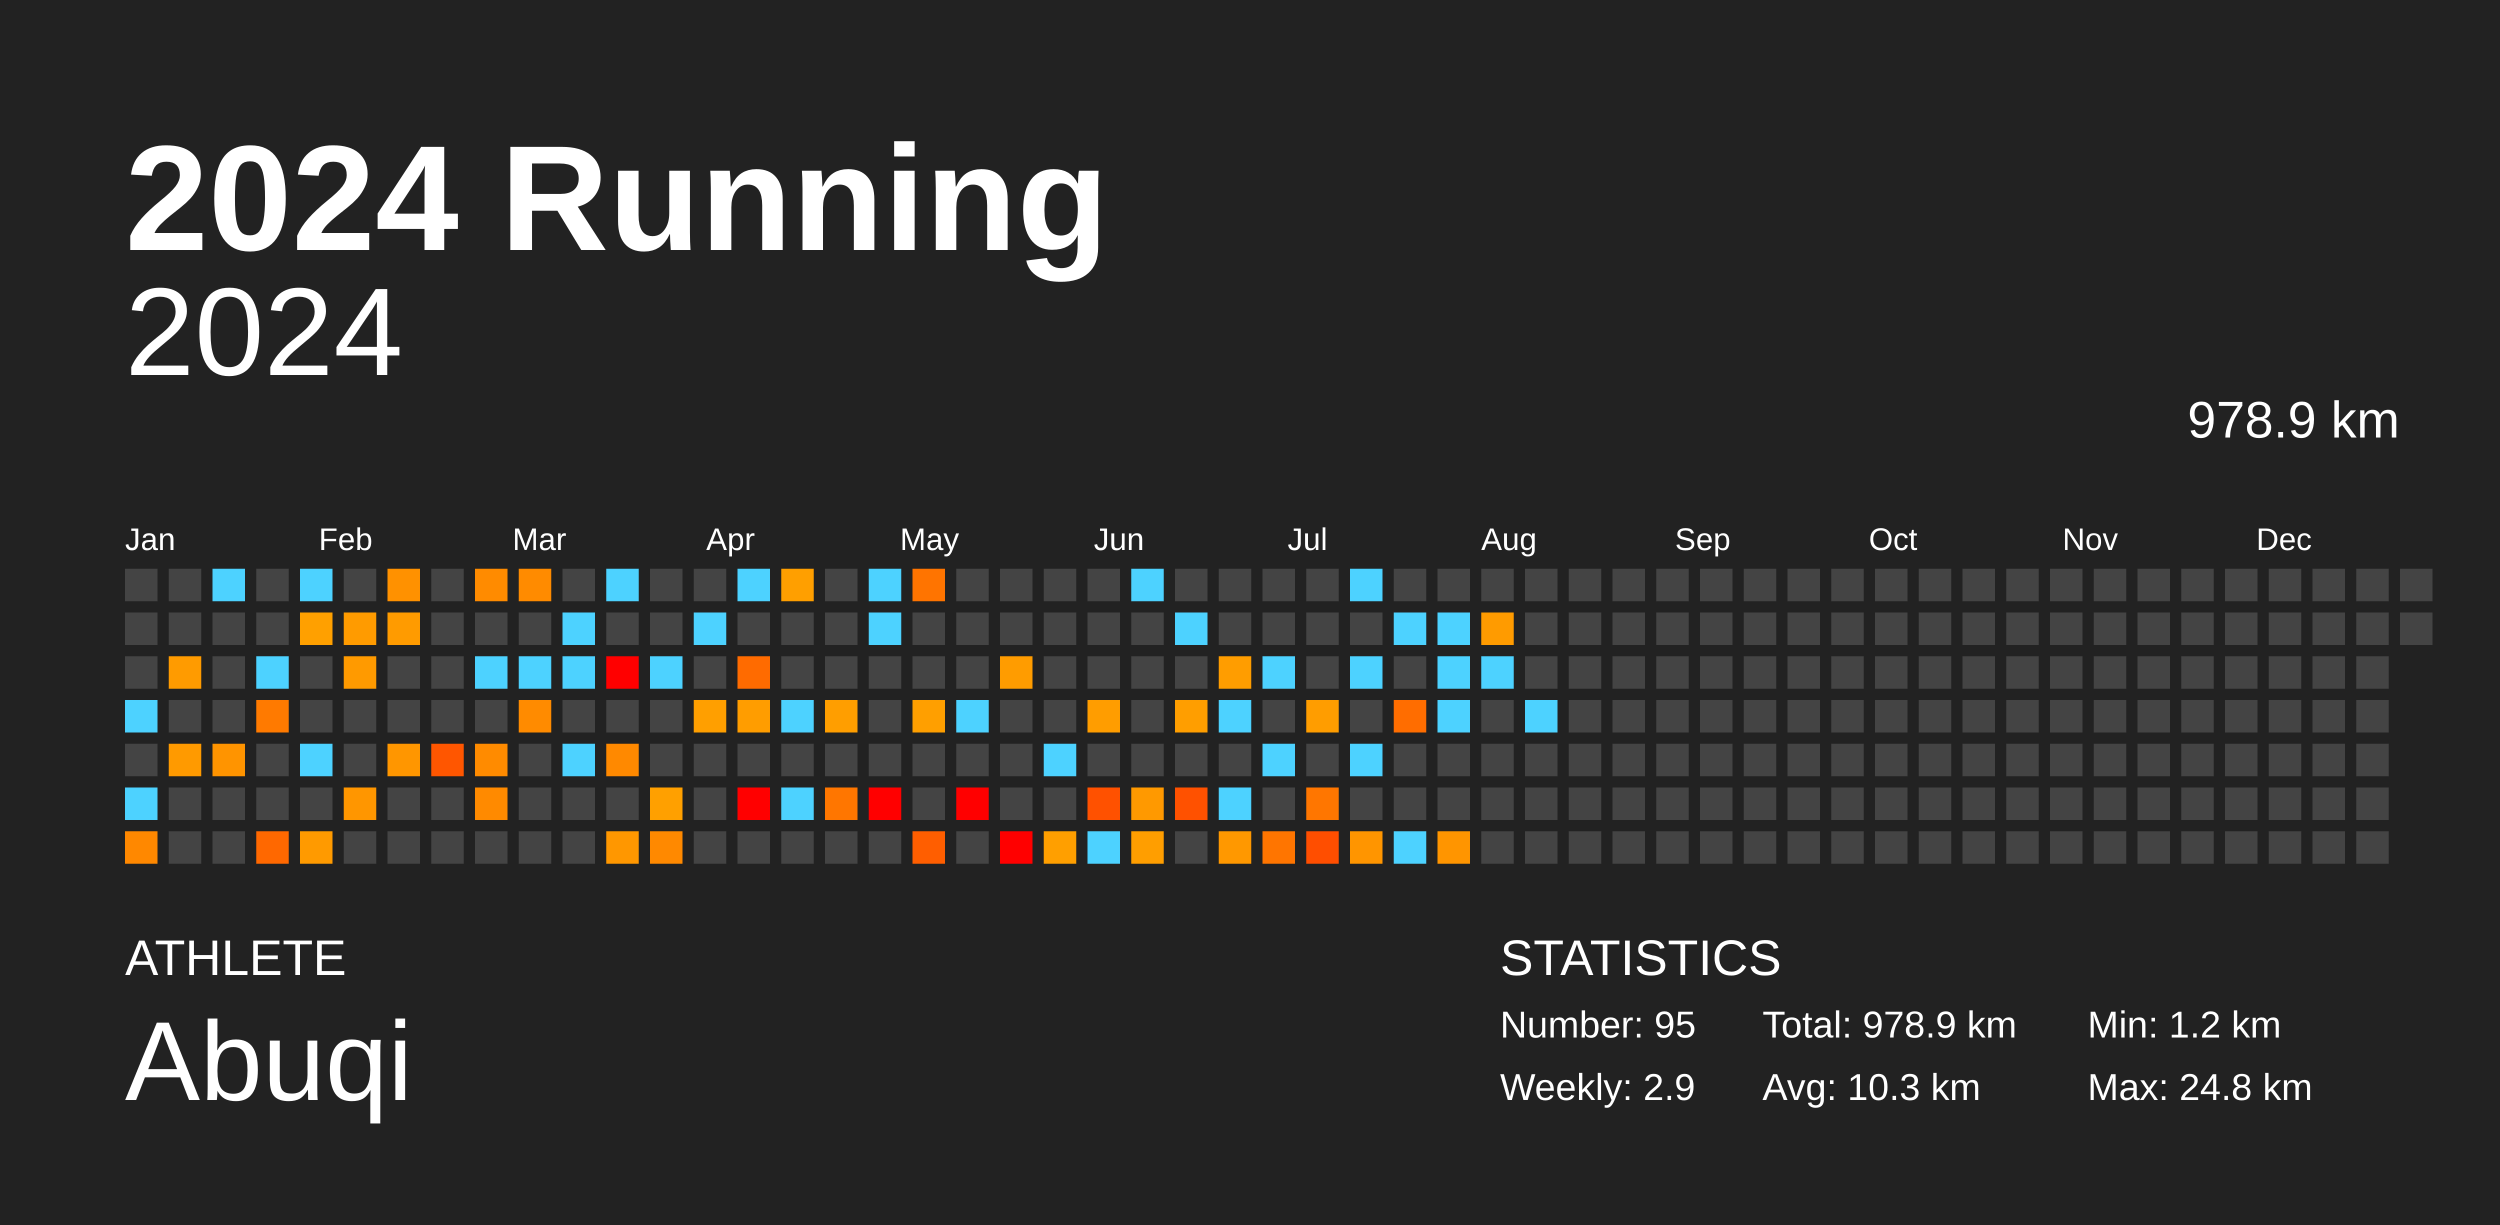
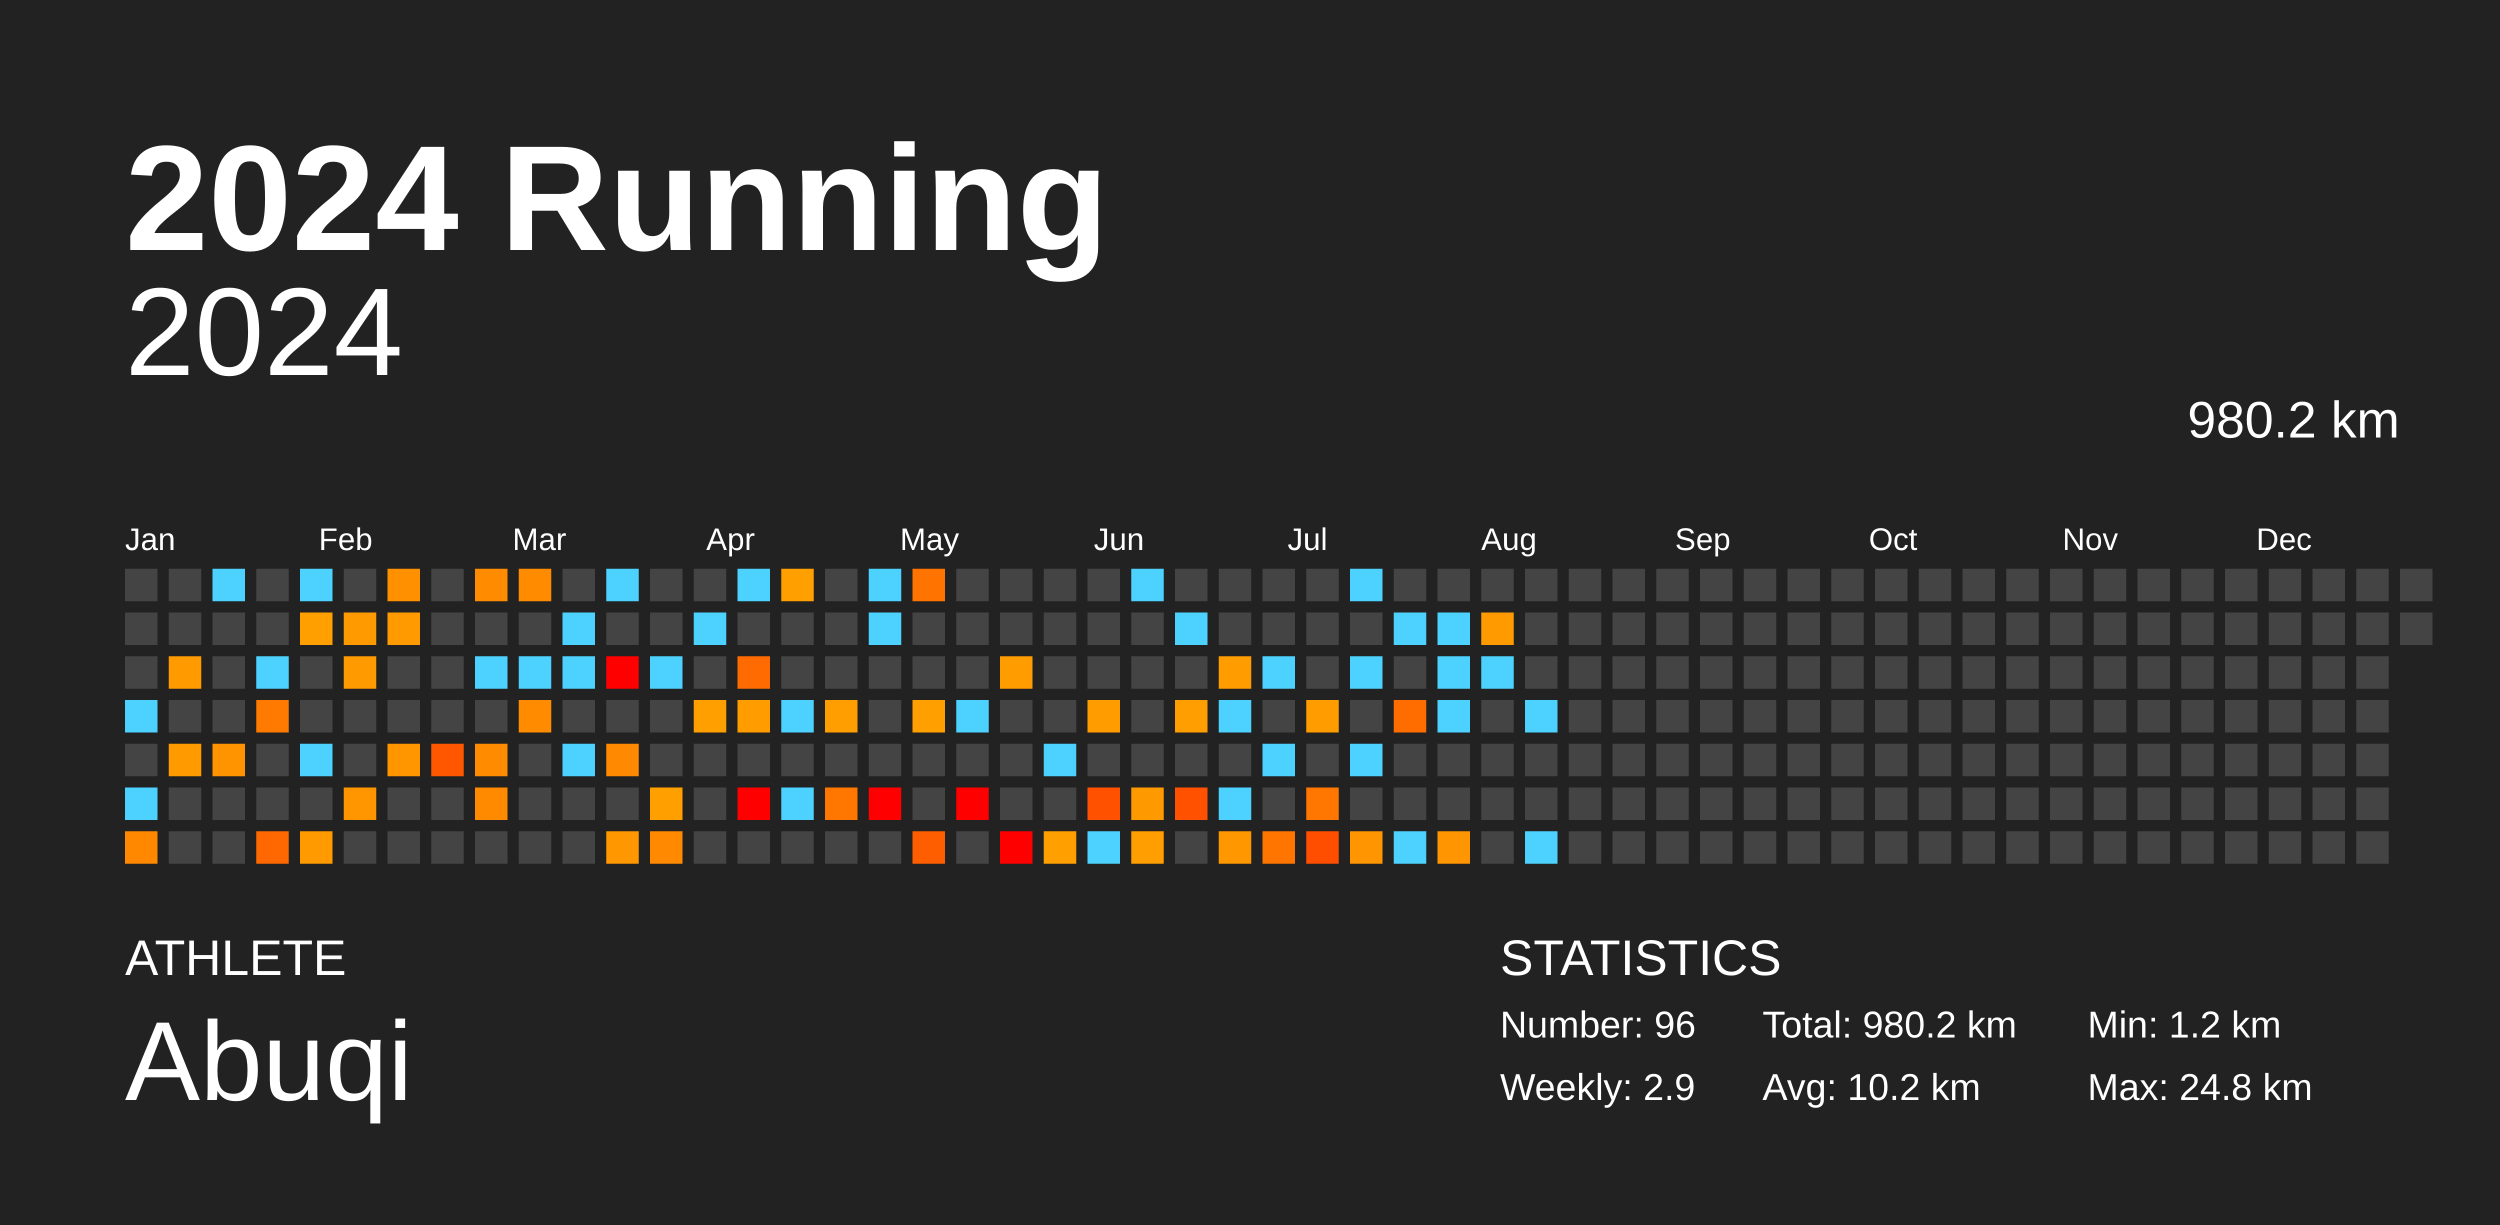
<svg xmlns="http://www.w3.org/2000/svg" baseProfile="full" height="98mm" version="1.1" viewBox="0,0,200,98" width="200mm">
  <defs />
  <rect fill="#222222" height="98" width="200" x="0" y="0" />
  <text fill="#FFFFFF" style="font-size:12px; font-family:Arial; font-weight:bold;" x="10" y="20">2024 Running</text>
  <text fill="#FFFFFF" style="font-size:4px; font-family:Arial" x="10" y="78">ATHLETE</text>
  <text fill="#FFFFFF" style="font-size:9px; font-family:Arial" x="10" y="88">Abuqi</text>
  <text fill="#FFFFFF" style="font-size:4px; font-family:Arial" x="120" y="78">STATISTICS</text>
-   <text fill="#FFFFFF" style="font-size:3px; font-family:Arial" x="120" y="83">Number: 95</text>
+   <text fill="#FFFFFF" style="font-size:3px; font-family:Arial" x="120" y="83">Number: 96</text>
  <text fill="#FFFFFF" style="font-size:3px; font-family:Arial" x="120" y="88">Weekly: 2.9</text>
-   <text fill="#FFFFFF" style="font-size:3px; font-family:Arial" x="141" y="83">Total: 978.9 km</text>
-   <text fill="#FFFFFF" style="font-size:3px; font-family:Arial" x="141" y="88">Avg: 10.3 km</text>
+   <text fill="#FFFFFF" style="font-size:3px; font-family:Arial" x="141" y="83">Total: 980.2 km</text>
+   <text fill="#FFFFFF" style="font-size:3px; font-family:Arial" x="141" y="88">Avg: 10.2 km</text>
  <text fill="#FFFFFF" style="font-size:3px; font-family:Arial" x="167" y="83">Min: 1.2 km</text>
  <text fill="#FFFFFF" style="font-size:3px; font-family:Arial" x="167" y="88">Max: 24.8 km</text>
  <text alignment-baseline="hanging" fill="#FFFFFF" style="font-size:10.0px; font-family:Arial;" x="10" y="30">2024</text>
-   <text alignment-baseline="hanging" fill="#FFFFFF" style="font-size:4.125px; font-family:Arial;" x="175" y="35">978.9 km</text>
+   <text alignment-baseline="hanging" fill="#FFFFFF" style="font-size:4.125px; font-family:Arial;" x="175" y="35">980.2 km</text>
  <text fill="#FFFFFF" style="font-size:2.5px; font-family:Arial" x="10.0" y="44">Jan</text>
  <text fill="#FFFFFF" style="font-size:2.5px; font-family:Arial" x="25.5" y="44">Feb</text>
  <text fill="#FFFFFF" style="font-size:2.5px; font-family:Arial" x="41.0" y="44">Mar</text>
  <text fill="#FFFFFF" style="font-size:2.5px; font-family:Arial" x="56.5" y="44">Apr</text>
  <text fill="#FFFFFF" style="font-size:2.5px; font-family:Arial" x="72.0" y="44">May</text>
  <text fill="#FFFFFF" style="font-size:2.5px; font-family:Arial" x="87.5" y="44">Jun</text>
  <text fill="#FFFFFF" style="font-size:2.5px; font-family:Arial" x="103.0" y="44">Jul</text>
  <text fill="#FFFFFF" style="font-size:2.5px; font-family:Arial" x="118.5" y="44">Aug</text>
  <text fill="#FFFFFF" style="font-size:2.5px; font-family:Arial" x="134.0" y="44">Sep</text>
  <text fill="#FFFFFF" style="font-size:2.5px; font-family:Arial" x="149.5" y="44">Oct</text>
  <text fill="#FFFFFF" style="font-size:2.5px; font-family:Arial" x="165.0" y="44">Nov</text>
  <text fill="#FFFFFF" style="font-size:2.5px; font-family:Arial" x="180.5" y="44">Dec</text>
  <rect fill="#444444" height="2.6" width="2.6" x="10.0" y="45.5" />
  <rect fill="#444444" height="2.6" width="2.6" x="10.0" y="49.0" />
  <rect fill="#444444" height="2.6" width="2.6" x="10.0" y="52.5" />
  <rect fill="#4dd2ff" height="2.6" width="2.6" x="10.0" y="56.0" />
  <rect fill="#444444" height="2.6" width="2.6" x="10.0" y="59.5" />
  <rect fill="#4dd2ff" height="2.6" width="2.6" x="10.0" y="63.0" />
  <rect fill="#ff8800" height="2.6" width="2.6" x="10.0" y="66.5" />
  <rect fill="#444444" height="2.6" width="2.6" x="13.5" y="45.5" />
  <rect fill="#444444" height="2.6" width="2.6" x="13.5" y="49.0" />
  <rect fill="#ff9b00" height="2.6" width="2.6" x="13.5" y="52.5" />
  <rect fill="#444444" height="2.6" width="2.6" x="13.5" y="56.0" />
  <rect fill="#ff9a00" height="2.6" width="2.6" x="13.5" y="59.5" />
  <rect fill="#444444" height="2.6" width="2.6" x="13.5" y="63.0" />
  <rect fill="#444444" height="2.6" width="2.6" x="13.5" y="66.5" />
  <rect fill="#4dd2ff" height="2.6" width="2.6" x="17.0" y="45.5" />
  <rect fill="#444444" height="2.6" width="2.6" x="17.0" y="49.0" />
  <rect fill="#444444" height="2.6" width="2.6" x="17.0" y="52.5" />
  <rect fill="#444444" height="2.6" width="2.6" x="17.0" y="56.0" />
  <rect fill="#ff9400" height="2.6" width="2.6" x="17.0" y="59.5" />
  <rect fill="#444444" height="2.6" width="2.6" x="17.0" y="63.0" />
  <rect fill="#444444" height="2.6" width="2.6" x="17.0" y="66.5" />
  <rect fill="#444444" height="2.6" width="2.6" x="20.5" y="45.5" />
  <rect fill="#444444" height="2.6" width="2.6" x="20.5" y="49.0" />
  <rect fill="#4dd2ff" height="2.6" width="2.6" x="20.5" y="52.5" />
  <rect fill="#ff7a00" height="2.6" width="2.6" x="20.5" y="56.0" />
  <rect fill="#444444" height="2.6" width="2.6" x="20.5" y="59.5" />
  <rect fill="#444444" height="2.6" width="2.6" x="20.5" y="63.0" />
  <rect fill="#ff6800" height="2.6" width="2.6" x="20.5" y="66.5" />
  <rect fill="#4dd2ff" height="2.6" width="2.6" x="24.0" y="45.5" />
  <rect fill="#ffa000" height="2.6" width="2.6" x="24.0" y="49.0" />
  <rect fill="#444444" height="2.6" width="2.6" x="24.0" y="52.5" />
  <rect fill="#444444" height="2.6" width="2.6" x="24.0" y="56.0" />
  <rect fill="#4dd2ff" height="2.6" width="2.6" x="24.0" y="59.5" />
  <rect fill="#444444" height="2.6" width="2.6" x="24.0" y="63.0" />
  <rect fill="#ff9a00" height="2.6" width="2.6" x="24.0" y="66.5" />
  <rect fill="#444444" height="2.6" width="2.6" x="27.5" y="45.5" />
  <rect fill="#ff9b00" height="2.6" width="2.6" x="27.5" y="49.0" />
  <rect fill="#ff9a00" height="2.6" width="2.6" x="27.5" y="52.5" />
  <rect fill="#444444" height="2.6" width="2.6" x="27.5" y="56.0" />
  <rect fill="#444444" height="2.6" width="2.6" x="27.5" y="59.5" />
  <rect fill="#ff9600" height="2.6" width="2.6" x="27.5" y="63.0" />
  <rect fill="#444444" height="2.6" width="2.6" x="27.5" y="66.5" />
  <rect fill="#ff9100" height="2.6" width="2.6" x="31.0" y="45.5" />
  <rect fill="#ff9b00" height="2.6" width="2.6" x="31.0" y="49.0" />
  <rect fill="#444444" height="2.6" width="2.6" x="31.0" y="52.5" />
  <rect fill="#444444" height="2.6" width="2.6" x="31.0" y="56.0" />
  <rect fill="#ff9600" height="2.6" width="2.6" x="31.0" y="59.5" />
  <rect fill="#444444" height="2.6" width="2.6" x="31.0" y="63.0" />
  <rect fill="#444444" height="2.6" width="2.6" x="31.0" y="66.5" />
  <rect fill="#444444" height="2.6" width="2.6" x="34.5" y="45.5" />
  <rect fill="#444444" height="2.6" width="2.6" x="34.5" y="49.0" />
  <rect fill="#444444" height="2.6" width="2.6" x="34.5" y="52.5" />
  <rect fill="#444444" height="2.6" width="2.6" x="34.5" y="56.0" />
  <rect fill="#ff5600" height="2.6" width="2.6" x="34.5" y="59.5" />
  <rect fill="#444444" height="2.6" width="2.6" x="34.5" y="63.0" />
  <rect fill="#444444" height="2.6" width="2.6" x="34.5" y="66.5" />
  <rect fill="#ff8b00" height="2.6" width="2.6" x="38.0" y="45.5" />
  <rect fill="#444444" height="2.6" width="2.6" x="38.0" y="49.0" />
  <rect fill="#4dd2ff" height="2.6" width="2.6" x="38.0" y="52.5" />
  <rect fill="#444444" height="2.6" width="2.6" x="38.0" y="56.0" />
  <rect fill="#ff8b00" height="2.6" width="2.6" x="38.0" y="59.5" />
  <rect fill="#ff8a00" height="2.6" width="2.6" x="38.0" y="63.0" />
  <rect fill="#444444" height="2.6" width="2.6" x="38.0" y="66.5" />
  <rect fill="#ff8b00" height="2.6" width="2.6" x="41.5" y="45.5" />
  <rect fill="#444444" height="2.6" width="2.6" x="41.5" y="49.0" />
  <rect fill="#4dd2ff" height="2.6" width="2.6" x="41.5" y="52.5" />
  <rect fill="#ff8b00" height="2.6" width="2.6" x="41.5" y="56.0" />
  <rect fill="#444444" height="2.6" width="2.6" x="41.5" y="59.5" />
  <rect fill="#444444" height="2.6" width="2.6" x="41.5" y="63.0" />
  <rect fill="#444444" height="2.6" width="2.6" x="41.5" y="66.5" />
  <rect fill="#444444" height="2.6" width="2.6" x="45.0" y="45.5" />
  <rect fill="#4dd2ff" height="2.6" width="2.6" x="45.0" y="49.0" />
  <rect fill="#4dd2ff" height="2.6" width="2.6" x="45.0" y="52.5" />
  <rect fill="#444444" height="2.6" width="2.6" x="45.0" y="56.0" />
  <rect fill="#4dd2ff" height="2.6" width="2.6" x="45.0" y="59.5" />
  <rect fill="#444444" height="2.6" width="2.6" x="45.0" y="63.0" />
  <rect fill="#444444" height="2.6" width="2.6" x="45.0" y="66.5" />
  <rect fill="#4dd2ff" height="2.6" width="2.6" x="48.5" y="45.5" />
  <rect fill="#444444" height="2.6" width="2.6" x="48.5" y="49.0" />
  <rect fill="red" height="2.6" width="2.6" x="48.5" y="52.5" />
  <rect fill="#444444" height="2.6" width="2.6" x="48.5" y="56.0" />
  <rect fill="#ff8900" height="2.6" width="2.6" x="48.5" y="59.5" />
  <rect fill="#444444" height="2.6" width="2.6" x="48.5" y="63.0" />
  <rect fill="#ff9700" height="2.6" width="2.6" x="48.5" y="66.5" />
  <rect fill="#444444" height="2.6" width="2.6" x="52.0" y="45.5" />
  <rect fill="#444444" height="2.6" width="2.6" x="52.0" y="49.0" />
  <rect fill="#4dd2ff" height="2.6" width="2.6" x="52.0" y="52.5" />
  <rect fill="#444444" height="2.6" width="2.6" x="52.0" y="56.0" />
  <rect fill="#444444" height="2.6" width="2.6" x="52.0" y="59.5" />
  <rect fill="#ffa000" height="2.6" width="2.6" x="52.0" y="63.0" />
  <rect fill="#ff8900" height="2.6" width="2.6" x="52.0" y="66.5" />
  <rect fill="#444444" height="2.6" width="2.6" x="55.5" y="45.5" />
  <rect fill="#4dd2ff" height="2.6" width="2.6" x="55.5" y="49.0" />
  <rect fill="#444444" height="2.6" width="2.6" x="55.5" y="52.5" />
  <rect fill="#ff9f00" height="2.6" width="2.6" x="55.5" y="56.0" />
  <rect fill="#444444" height="2.6" width="2.6" x="55.5" y="59.5" />
  <rect fill="#444444" height="2.6" width="2.6" x="55.5" y="63.0" />
  <rect fill="#444444" height="2.6" width="2.6" x="55.5" y="66.5" />
  <rect fill="#4dd2ff" height="2.6" width="2.6" x="59.0" y="45.5" />
  <rect fill="#444444" height="2.6" width="2.6" x="59.0" y="49.0" />
  <rect fill="#ff6b00" height="2.6" width="2.6" x="59.0" y="52.5" />
  <rect fill="#ff9d00" height="2.6" width="2.6" x="59.0" y="56.0" />
  <rect fill="#444444" height="2.6" width="2.6" x="59.0" y="59.5" />
  <rect fill="red" height="2.6" width="2.6" x="59.0" y="63.0" />
  <rect fill="#444444" height="2.6" width="2.6" x="59.0" y="66.5" />
  <rect fill="#ff9f00" height="2.6" width="2.6" x="62.5" y="45.5" />
  <rect fill="#444444" height="2.6" width="2.6" x="62.5" y="49.0" />
  <rect fill="#444444" height="2.6" width="2.6" x="62.5" y="52.5" />
  <rect fill="#4dd2ff" height="2.6" width="2.6" x="62.5" y="56.0" />
  <rect fill="#444444" height="2.6" width="2.6" x="62.5" y="59.5" />
  <rect fill="#4dd2ff" height="2.6" width="2.6" x="62.5" y="63.0" />
  <rect fill="#444444" height="2.6" width="2.6" x="62.5" y="66.5" />
  <rect fill="#444444" height="2.6" width="2.6" x="66.0" y="45.5" />
  <rect fill="#444444" height="2.6" width="2.6" x="66.0" y="49.0" />
  <rect fill="#444444" height="2.6" width="2.6" x="66.0" y="52.5" />
  <rect fill="#ff9e00" height="2.6" width="2.6" x="66.0" y="56.0" />
  <rect fill="#444444" height="2.6" width="2.6" x="66.0" y="59.5" />
  <rect fill="#ff7600" height="2.6" width="2.6" x="66.0" y="63.0" />
  <rect fill="#444444" height="2.6" width="2.6" x="66.0" y="66.5" />
  <rect fill="#4dd2ff" height="2.6" width="2.6" x="69.5" y="45.5" />
  <rect fill="#4dd2ff" height="2.6" width="2.6" x="69.5" y="49.0" />
  <rect fill="#444444" height="2.6" width="2.6" x="69.5" y="52.5" />
  <rect fill="#444444" height="2.6" width="2.6" x="69.5" y="56.0" />
  <rect fill="#444444" height="2.6" width="2.6" x="69.5" y="59.5" />
  <rect fill="red" height="2.6" width="2.6" x="69.5" y="63.0" />
  <rect fill="#444444" height="2.6" width="2.6" x="69.5" y="66.5" />
  <rect fill="#ff7400" height="2.6" width="2.6" x="73.0" y="45.5" />
  <rect fill="#444444" height="2.6" width="2.6" x="73.0" y="49.0" />
  <rect fill="#444444" height="2.6" width="2.6" x="73.0" y="52.5" />
  <rect fill="#ff9f00" height="2.6" width="2.6" x="73.0" y="56.0" />
  <rect fill="#444444" height="2.6" width="2.6" x="73.0" y="59.5" />
  <rect fill="#444444" height="2.6" width="2.6" x="73.0" y="63.0" />
  <rect fill="#ff5e00" height="2.6" width="2.6" x="73.0" y="66.5" />
  <rect fill="#444444" height="2.6" width="2.6" x="76.5" y="45.5" />
  <rect fill="#444444" height="2.6" width="2.6" x="76.5" y="49.0" />
  <rect fill="#444444" height="2.6" width="2.6" x="76.5" y="52.5" />
  <rect fill="#4dd2ff" height="2.6" width="2.6" x="76.5" y="56.0" />
  <rect fill="#444444" height="2.6" width="2.6" x="76.5" y="59.5" />
  <rect fill="red" height="2.6" width="2.6" x="76.5" y="63.0" />
  <rect fill="#444444" height="2.6" width="2.6" x="76.5" y="66.5" />
  <rect fill="#444444" height="2.6" width="2.6" x="80.0" y="45.5" />
  <rect fill="#444444" height="2.6" width="2.6" x="80.0" y="49.0" />
  <rect fill="#ff9c00" height="2.6" width="2.6" x="80.0" y="52.5" />
  <rect fill="#444444" height="2.6" width="2.6" x="80.0" y="56.0" />
  <rect fill="#444444" height="2.6" width="2.6" x="80.0" y="59.5" />
  <rect fill="#444444" height="2.6" width="2.6" x="80.0" y="63.0" />
  <rect fill="red" height="2.6" width="2.6" x="80.0" y="66.5" />
  <rect fill="#444444" height="2.6" width="2.6" x="83.5" y="45.5" />
  <rect fill="#444444" height="2.6" width="2.6" x="83.5" y="49.0" />
  <rect fill="#444444" height="2.6" width="2.6" x="83.5" y="52.5" />
  <rect fill="#444444" height="2.6" width="2.6" x="83.5" y="56.0" />
  <rect fill="#4dd2ff" height="2.6" width="2.6" x="83.5" y="59.5" />
  <rect fill="#444444" height="2.6" width="2.6" x="83.5" y="63.0" />
  <rect fill="#ff9f00" height="2.6" width="2.6" x="83.5" y="66.5" />
  <rect fill="#444444" height="2.6" width="2.6" x="87.0" y="45.5" />
  <rect fill="#444444" height="2.6" width="2.6" x="87.0" y="49.0" />
  <rect fill="#444444" height="2.6" width="2.6" x="87.0" y="52.5" />
  <rect fill="#ff9d00" height="2.6" width="2.6" x="87.0" y="56.0" />
  <rect fill="#444444" height="2.6" width="2.6" x="87.0" y="59.5" />
  <rect fill="#ff5100" height="2.6" width="2.6" x="87.0" y="63.0" />
  <rect fill="#4dd2ff" height="2.6" width="2.6" x="87.0" y="66.5" />
  <rect fill="#4dd2ff" height="2.6" width="2.6" x="90.5" y="45.5" />
  <rect fill="#444444" height="2.6" width="2.6" x="90.5" y="49.0" />
  <rect fill="#444444" height="2.6" width="2.6" x="90.5" y="52.5" />
  <rect fill="#444444" height="2.6" width="2.6" x="90.5" y="56.0" />
  <rect fill="#444444" height="2.6" width="2.6" x="90.5" y="59.5" />
  <rect fill="#ff9900" height="2.6" width="2.6" x="90.5" y="63.0" />
  <rect fill="#ff9e00" height="2.6" width="2.6" x="90.5" y="66.5" />
  <rect fill="#444444" height="2.6" width="2.6" x="94.0" y="45.5" />
  <rect fill="#4dd2ff" height="2.6" width="2.6" x="94.0" y="49.0" />
  <rect fill="#444444" height="2.6" width="2.6" x="94.0" y="52.5" />
  <rect fill="#ff9e00" height="2.6" width="2.6" x="94.0" y="56.0" />
  <rect fill="#444444" height="2.6" width="2.6" x="94.0" y="59.5" />
  <rect fill="#ff5100" height="2.6" width="2.6" x="94.0" y="63.0" />
  <rect fill="#444444" height="2.6" width="2.6" x="94.0" y="66.5" />
  <rect fill="#444444" height="2.6" width="2.6" x="97.5" y="45.5" />
  <rect fill="#444444" height="2.6" width="2.6" x="97.5" y="49.0" />
  <rect fill="#ff9d00" height="2.6" width="2.6" x="97.5" y="52.5" />
  <rect fill="#4dd2ff" height="2.6" width="2.6" x="97.5" y="56.0" />
  <rect fill="#444444" height="2.6" width="2.6" x="97.5" y="59.5" />
  <rect fill="#4dd2ff" height="2.6" width="2.6" x="97.5" y="63.0" />
  <rect fill="#ff9800" height="2.6" width="2.6" x="97.5" y="66.5" />
  <rect fill="#444444" height="2.6" width="2.6" x="101.0" y="45.5" />
  <rect fill="#444444" height="2.6" width="2.6" x="101.0" y="49.0" />
  <rect fill="#4dd2ff" height="2.6" width="2.6" x="101.0" y="52.5" />
  <rect fill="#444444" height="2.6" width="2.6" x="101.0" y="56.0" />
  <rect fill="#4dd2ff" height="2.6" width="2.6" x="101.0" y="59.5" />
  <rect fill="#444444" height="2.6" width="2.6" x="101.0" y="63.0" />
  <rect fill="#ff7500" height="2.6" width="2.6" x="101.0" y="66.5" />
  <rect fill="#444444" height="2.6" width="2.6" x="104.5" y="45.5" />
  <rect fill="#444444" height="2.6" width="2.6" x="104.5" y="49.0" />
  <rect fill="#444444" height="2.6" width="2.6" x="104.5" y="52.5" />
  <rect fill="#ff9d00" height="2.6" width="2.6" x="104.5" y="56.0" />
  <rect fill="#444444" height="2.6" width="2.6" x="104.5" y="59.5" />
  <rect fill="#ff7600" height="2.6" width="2.6" x="104.5" y="63.0" />
  <rect fill="#ff4e00" height="2.6" width="2.6" x="104.5" y="66.5" />
  <rect fill="#4dd2ff" height="2.6" width="2.6" x="108.0" y="45.5" />
  <rect fill="#444444" height="2.6" width="2.6" x="108.0" y="49.0" />
  <rect fill="#4dd2ff" height="2.6" width="2.6" x="108.0" y="52.5" />
  <rect fill="#444444" height="2.6" width="2.6" x="108.0" y="56.0" />
  <rect fill="#4dd2ff" height="2.6" width="2.6" x="108.0" y="59.5" />
  <rect fill="#444444" height="2.6" width="2.6" x="108.0" y="63.0" />
  <rect fill="#ff9500" height="2.6" width="2.6" x="108.0" y="66.5" />
  <rect fill="#444444" height="2.6" width="2.6" x="111.5" y="45.5" />
  <rect fill="#4dd2ff" height="2.6" width="2.6" x="111.5" y="49.0" />
  <rect fill="#444444" height="2.6" width="2.6" x="111.5" y="52.5" />
  <rect fill="#ff6d00" height="2.6" width="2.6" x="111.5" y="56.0" />
  <rect fill="#444444" height="2.6" width="2.6" x="111.5" y="59.5" />
  <rect fill="#444444" height="2.6" width="2.6" x="111.5" y="63.0" />
  <rect fill="#4dd2ff" height="2.6" width="2.6" x="111.5" y="66.5" />
  <rect fill="#444444" height="2.6" width="2.6" x="115.0" y="45.5" />
  <rect fill="#4dd2ff" height="2.6" width="2.6" x="115.0" y="49.0" />
  <rect fill="#4dd2ff" height="2.6" width="2.6" x="115.0" y="52.5" />
  <rect fill="#4dd2ff" height="2.6" width="2.6" x="115.0" y="56.0" />
  <rect fill="#444444" height="2.6" width="2.6" x="115.0" y="59.5" />
  <rect fill="#444444" height="2.6" width="2.6" x="115.0" y="63.0" />
  <rect fill="#ff9500" height="2.6" width="2.6" x="115.0" y="66.5" />
  <rect fill="#444444" height="2.6" width="2.6" x="118.5" y="45.5" />
  <rect fill="#ff9b00" height="2.6" width="2.6" x="118.5" y="49.0" />
  <rect fill="#4dd2ff" height="2.6" width="2.6" x="118.5" y="52.5" />
  <rect fill="#444444" height="2.6" width="2.6" x="118.5" y="56.0" />
  <rect fill="#444444" height="2.6" width="2.6" x="118.5" y="59.5" />
  <rect fill="#444444" height="2.6" width="2.6" x="118.5" y="63.0" />
  <rect fill="#444444" height="2.6" width="2.6" x="118.5" y="66.5" />
  <rect fill="#444444" height="2.6" width="2.6" x="122.0" y="45.5" />
  <rect fill="#444444" height="2.6" width="2.6" x="122.0" y="49.0" />
  <rect fill="#444444" height="2.6" width="2.6" x="122.0" y="52.5" />
  <rect fill="#4dd2ff" height="2.6" width="2.6" x="122.0" y="56.0" />
  <rect fill="#444444" height="2.6" width="2.6" x="122.0" y="59.5" />
  <rect fill="#444444" height="2.6" width="2.6" x="122.0" y="63.0" />
-   <rect fill="#444444" height="2.6" width="2.6" x="122.0" y="66.5" />
+   <rect fill="#4dd2ff" height="2.6" width="2.6" x="122.0" y="66.5" />
  <rect fill="#444444" height="2.6" width="2.6" x="125.5" y="45.5" />
  <rect fill="#444444" height="2.6" width="2.6" x="125.5" y="49.0" />
  <rect fill="#444444" height="2.6" width="2.6" x="125.5" y="52.5" />
  <rect fill="#444444" height="2.6" width="2.6" x="125.5" y="56.0" />
  <rect fill="#444444" height="2.6" width="2.6" x="125.5" y="59.5" />
  <rect fill="#444444" height="2.6" width="2.6" x="125.5" y="63.0" />
  <rect fill="#444444" height="2.6" width="2.6" x="125.5" y="66.5" />
  <rect fill="#444444" height="2.6" width="2.6" x="129.0" y="45.5" />
  <rect fill="#444444" height="2.6" width="2.6" x="129.0" y="49.0" />
  <rect fill="#444444" height="2.6" width="2.6" x="129.0" y="52.5" />
  <rect fill="#444444" height="2.6" width="2.6" x="129.0" y="56.0" />
  <rect fill="#444444" height="2.6" width="2.6" x="129.0" y="59.5" />
  <rect fill="#444444" height="2.6" width="2.6" x="129.0" y="63.0" />
  <rect fill="#444444" height="2.6" width="2.6" x="129.0" y="66.5" />
  <rect fill="#444444" height="2.6" width="2.6" x="132.5" y="45.5" />
  <rect fill="#444444" height="2.6" width="2.6" x="132.5" y="49.0" />
  <rect fill="#444444" height="2.6" width="2.6" x="132.5" y="52.5" />
  <rect fill="#444444" height="2.6" width="2.6" x="132.5" y="56.0" />
  <rect fill="#444444" height="2.6" width="2.6" x="132.5" y="59.5" />
  <rect fill="#444444" height="2.6" width="2.6" x="132.5" y="63.0" />
  <rect fill="#444444" height="2.6" width="2.6" x="132.5" y="66.5" />
  <rect fill="#444444" height="2.6" width="2.6" x="136.0" y="45.5" />
  <rect fill="#444444" height="2.6" width="2.6" x="136.0" y="49.0" />
  <rect fill="#444444" height="2.6" width="2.6" x="136.0" y="52.5" />
  <rect fill="#444444" height="2.6" width="2.6" x="136.0" y="56.0" />
  <rect fill="#444444" height="2.6" width="2.6" x="136.0" y="59.5" />
  <rect fill="#444444" height="2.6" width="2.6" x="136.0" y="63.0" />
  <rect fill="#444444" height="2.6" width="2.6" x="136.0" y="66.5" />
  <rect fill="#444444" height="2.6" width="2.6" x="139.5" y="45.5" />
  <rect fill="#444444" height="2.6" width="2.6" x="139.5" y="49.0" />
  <rect fill="#444444" height="2.6" width="2.6" x="139.5" y="52.5" />
  <rect fill="#444444" height="2.6" width="2.6" x="139.5" y="56.0" />
  <rect fill="#444444" height="2.6" width="2.6" x="139.5" y="59.5" />
  <rect fill="#444444" height="2.6" width="2.6" x="139.5" y="63.0" />
  <rect fill="#444444" height="2.6" width="2.6" x="139.5" y="66.5" />
  <rect fill="#444444" height="2.6" width="2.6" x="143.0" y="45.5" />
  <rect fill="#444444" height="2.6" width="2.6" x="143.0" y="49.0" />
  <rect fill="#444444" height="2.6" width="2.6" x="143.0" y="52.5" />
  <rect fill="#444444" height="2.6" width="2.6" x="143.0" y="56.0" />
  <rect fill="#444444" height="2.6" width="2.6" x="143.0" y="59.5" />
  <rect fill="#444444" height="2.6" width="2.6" x="143.0" y="63.0" />
  <rect fill="#444444" height="2.6" width="2.6" x="143.0" y="66.5" />
  <rect fill="#444444" height="2.6" width="2.6" x="146.5" y="45.5" />
  <rect fill="#444444" height="2.6" width="2.6" x="146.5" y="49.0" />
  <rect fill="#444444" height="2.6" width="2.6" x="146.5" y="52.5" />
  <rect fill="#444444" height="2.6" width="2.6" x="146.5" y="56.0" />
  <rect fill="#444444" height="2.6" width="2.6" x="146.5" y="59.5" />
  <rect fill="#444444" height="2.6" width="2.6" x="146.5" y="63.0" />
  <rect fill="#444444" height="2.6" width="2.6" x="146.5" y="66.5" />
  <rect fill="#444444" height="2.6" width="2.6" x="150.0" y="45.5" />
  <rect fill="#444444" height="2.6" width="2.6" x="150.0" y="49.0" />
  <rect fill="#444444" height="2.6" width="2.6" x="150.0" y="52.5" />
  <rect fill="#444444" height="2.6" width="2.6" x="150.0" y="56.0" />
  <rect fill="#444444" height="2.6" width="2.6" x="150.0" y="59.5" />
  <rect fill="#444444" height="2.6" width="2.6" x="150.0" y="63.0" />
  <rect fill="#444444" height="2.6" width="2.6" x="150.0" y="66.5" />
  <rect fill="#444444" height="2.6" width="2.6" x="153.5" y="45.5" />
  <rect fill="#444444" height="2.6" width="2.6" x="153.5" y="49.0" />
  <rect fill="#444444" height="2.6" width="2.6" x="153.5" y="52.5" />
  <rect fill="#444444" height="2.6" width="2.6" x="153.5" y="56.0" />
  <rect fill="#444444" height="2.6" width="2.6" x="153.5" y="59.5" />
  <rect fill="#444444" height="2.6" width="2.6" x="153.5" y="63.0" />
  <rect fill="#444444" height="2.6" width="2.6" x="153.5" y="66.5" />
  <rect fill="#444444" height="2.6" width="2.6" x="157.0" y="45.5" />
  <rect fill="#444444" height="2.6" width="2.6" x="157.0" y="49.0" />
  <rect fill="#444444" height="2.6" width="2.6" x="157.0" y="52.5" />
  <rect fill="#444444" height="2.6" width="2.6" x="157.0" y="56.0" />
  <rect fill="#444444" height="2.6" width="2.6" x="157.0" y="59.5" />
  <rect fill="#444444" height="2.6" width="2.6" x="157.0" y="63.0" />
  <rect fill="#444444" height="2.6" width="2.6" x="157.0" y="66.5" />
  <rect fill="#444444" height="2.6" width="2.6" x="160.5" y="45.5" />
  <rect fill="#444444" height="2.6" width="2.6" x="160.5" y="49.0" />
  <rect fill="#444444" height="2.6" width="2.6" x="160.5" y="52.5" />
  <rect fill="#444444" height="2.6" width="2.6" x="160.5" y="56.0" />
  <rect fill="#444444" height="2.6" width="2.6" x="160.5" y="59.5" />
  <rect fill="#444444" height="2.6" width="2.6" x="160.5" y="63.0" />
  <rect fill="#444444" height="2.6" width="2.6" x="160.5" y="66.5" />
  <rect fill="#444444" height="2.6" width="2.6" x="164.0" y="45.5" />
  <rect fill="#444444" height="2.6" width="2.6" x="164.0" y="49.0" />
  <rect fill="#444444" height="2.6" width="2.6" x="164.0" y="52.5" />
  <rect fill="#444444" height="2.6" width="2.6" x="164.0" y="56.0" />
  <rect fill="#444444" height="2.6" width="2.6" x="164.0" y="59.5" />
  <rect fill="#444444" height="2.6" width="2.6" x="164.0" y="63.0" />
  <rect fill="#444444" height="2.6" width="2.6" x="164.0" y="66.5" />
  <rect fill="#444444" height="2.6" width="2.6" x="167.5" y="45.5" />
  <rect fill="#444444" height="2.6" width="2.6" x="167.5" y="49.0" />
  <rect fill="#444444" height="2.6" width="2.6" x="167.5" y="52.5" />
  <rect fill="#444444" height="2.6" width="2.6" x="167.5" y="56.0" />
  <rect fill="#444444" height="2.6" width="2.6" x="167.5" y="59.5" />
  <rect fill="#444444" height="2.6" width="2.6" x="167.5" y="63.0" />
  <rect fill="#444444" height="2.6" width="2.6" x="167.5" y="66.5" />
  <rect fill="#444444" height="2.6" width="2.6" x="171.0" y="45.5" />
  <rect fill="#444444" height="2.6" width="2.6" x="171.0" y="49.0" />
  <rect fill="#444444" height="2.6" width="2.6" x="171.0" y="52.5" />
  <rect fill="#444444" height="2.6" width="2.6" x="171.0" y="56.0" />
  <rect fill="#444444" height="2.6" width="2.6" x="171.0" y="59.5" />
  <rect fill="#444444" height="2.6" width="2.6" x="171.0" y="63.0" />
  <rect fill="#444444" height="2.6" width="2.6" x="171.0" y="66.5" />
  <rect fill="#444444" height="2.6" width="2.6" x="174.5" y="45.5" />
  <rect fill="#444444" height="2.6" width="2.6" x="174.5" y="49.0" />
  <rect fill="#444444" height="2.6" width="2.6" x="174.5" y="52.5" />
  <rect fill="#444444" height="2.6" width="2.6" x="174.5" y="56.0" />
  <rect fill="#444444" height="2.6" width="2.6" x="174.5" y="59.5" />
  <rect fill="#444444" height="2.6" width="2.6" x="174.5" y="63.0" />
  <rect fill="#444444" height="2.6" width="2.6" x="174.5" y="66.5" />
  <rect fill="#444444" height="2.6" width="2.6" x="178.0" y="45.5" />
  <rect fill="#444444" height="2.6" width="2.6" x="178.0" y="49.0" />
  <rect fill="#444444" height="2.6" width="2.6" x="178.0" y="52.5" />
  <rect fill="#444444" height="2.6" width="2.6" x="178.0" y="56.0" />
  <rect fill="#444444" height="2.6" width="2.6" x="178.0" y="59.5" />
  <rect fill="#444444" height="2.6" width="2.6" x="178.0" y="63.0" />
  <rect fill="#444444" height="2.6" width="2.6" x="178.0" y="66.5" />
  <rect fill="#444444" height="2.6" width="2.6" x="181.5" y="45.5" />
  <rect fill="#444444" height="2.6" width="2.6" x="181.5" y="49.0" />
  <rect fill="#444444" height="2.6" width="2.6" x="181.5" y="52.5" />
  <rect fill="#444444" height="2.6" width="2.6" x="181.5" y="56.0" />
  <rect fill="#444444" height="2.6" width="2.6" x="181.5" y="59.5" />
  <rect fill="#444444" height="2.6" width="2.6" x="181.5" y="63.0" />
  <rect fill="#444444" height="2.6" width="2.6" x="181.5" y="66.5" />
  <rect fill="#444444" height="2.6" width="2.6" x="185.0" y="45.5" />
  <rect fill="#444444" height="2.6" width="2.6" x="185.0" y="49.0" />
  <rect fill="#444444" height="2.6" width="2.6" x="185.0" y="52.5" />
  <rect fill="#444444" height="2.6" width="2.6" x="185.0" y="56.0" />
  <rect fill="#444444" height="2.6" width="2.6" x="185.0" y="59.5" />
  <rect fill="#444444" height="2.6" width="2.6" x="185.0" y="63.0" />
  <rect fill="#444444" height="2.6" width="2.6" x="185.0" y="66.5" />
  <rect fill="#444444" height="2.6" width="2.6" x="188.5" y="45.5" />
  <rect fill="#444444" height="2.6" width="2.6" x="188.5" y="49.0" />
  <rect fill="#444444" height="2.6" width="2.6" x="188.5" y="52.5" />
  <rect fill="#444444" height="2.6" width="2.6" x="188.5" y="56.0" />
  <rect fill="#444444" height="2.6" width="2.6" x="188.5" y="59.5" />
  <rect fill="#444444" height="2.6" width="2.6" x="188.5" y="63.0" />
  <rect fill="#444444" height="2.6" width="2.6" x="188.5" y="66.5" />
  <rect fill="#444444" height="2.6" width="2.6" x="192.0" y="45.5" />
  <rect fill="#444444" height="2.6" width="2.6" x="192.0" y="49.0" />
</svg>
